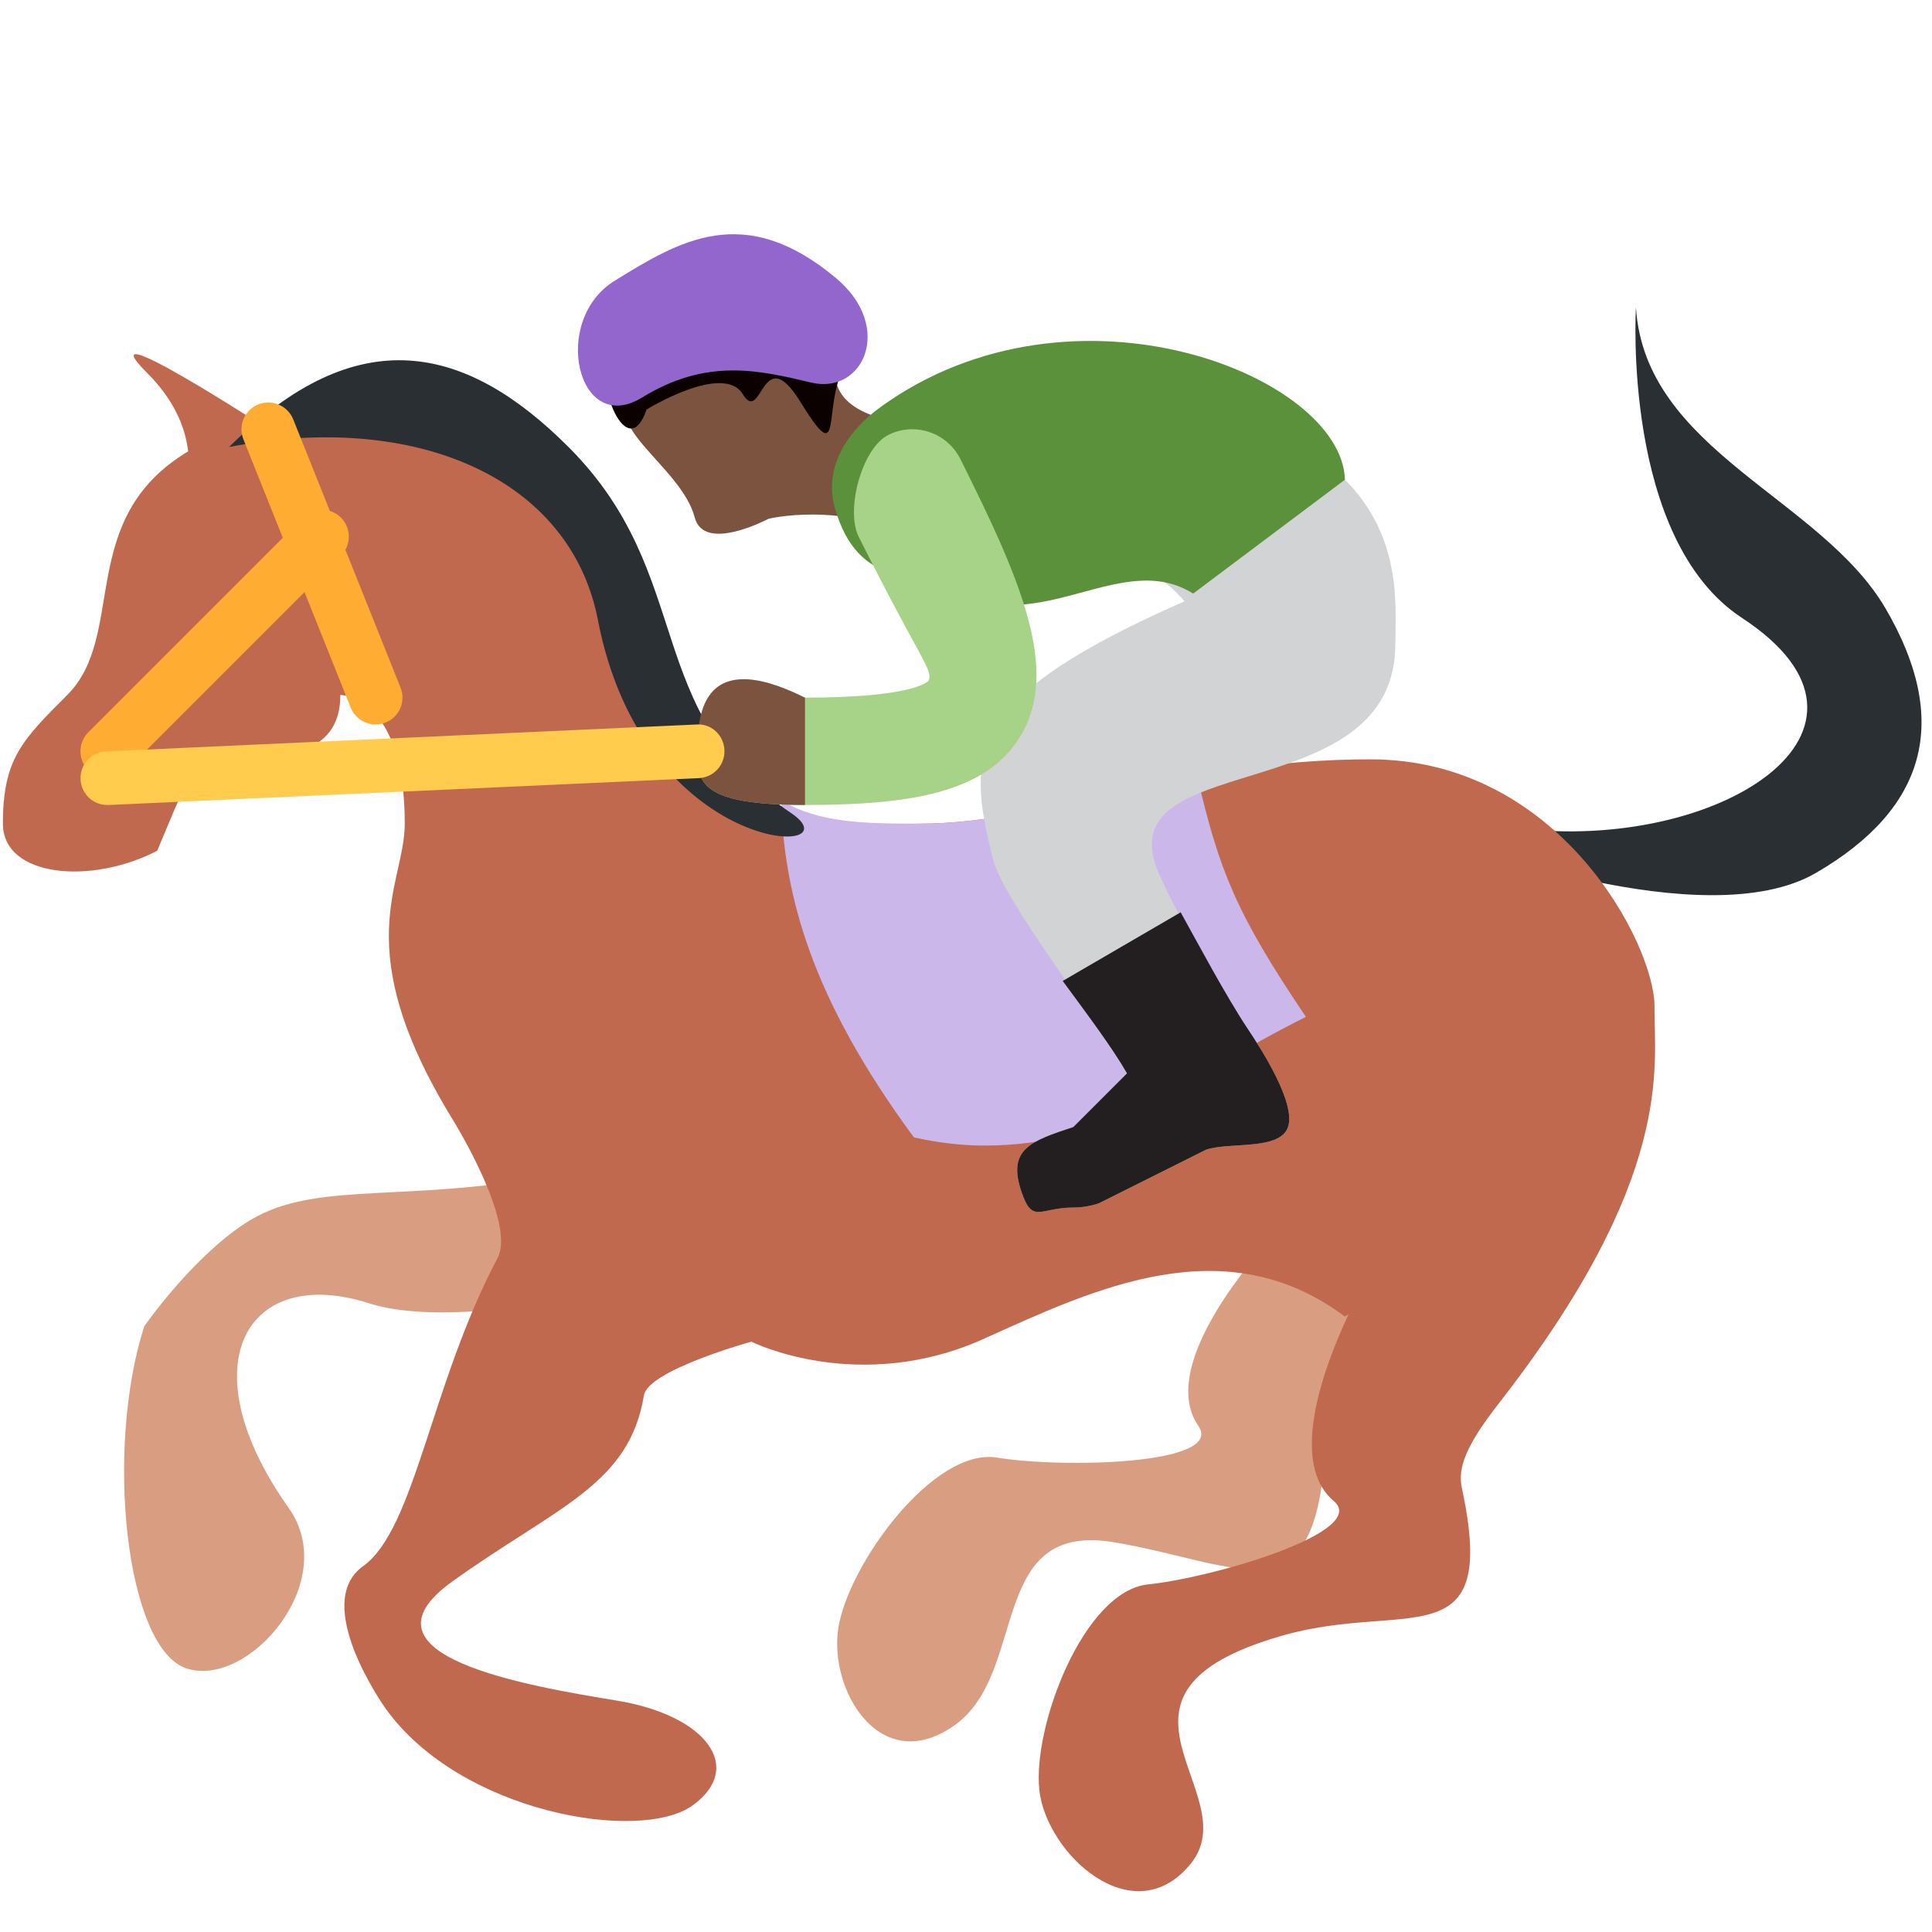
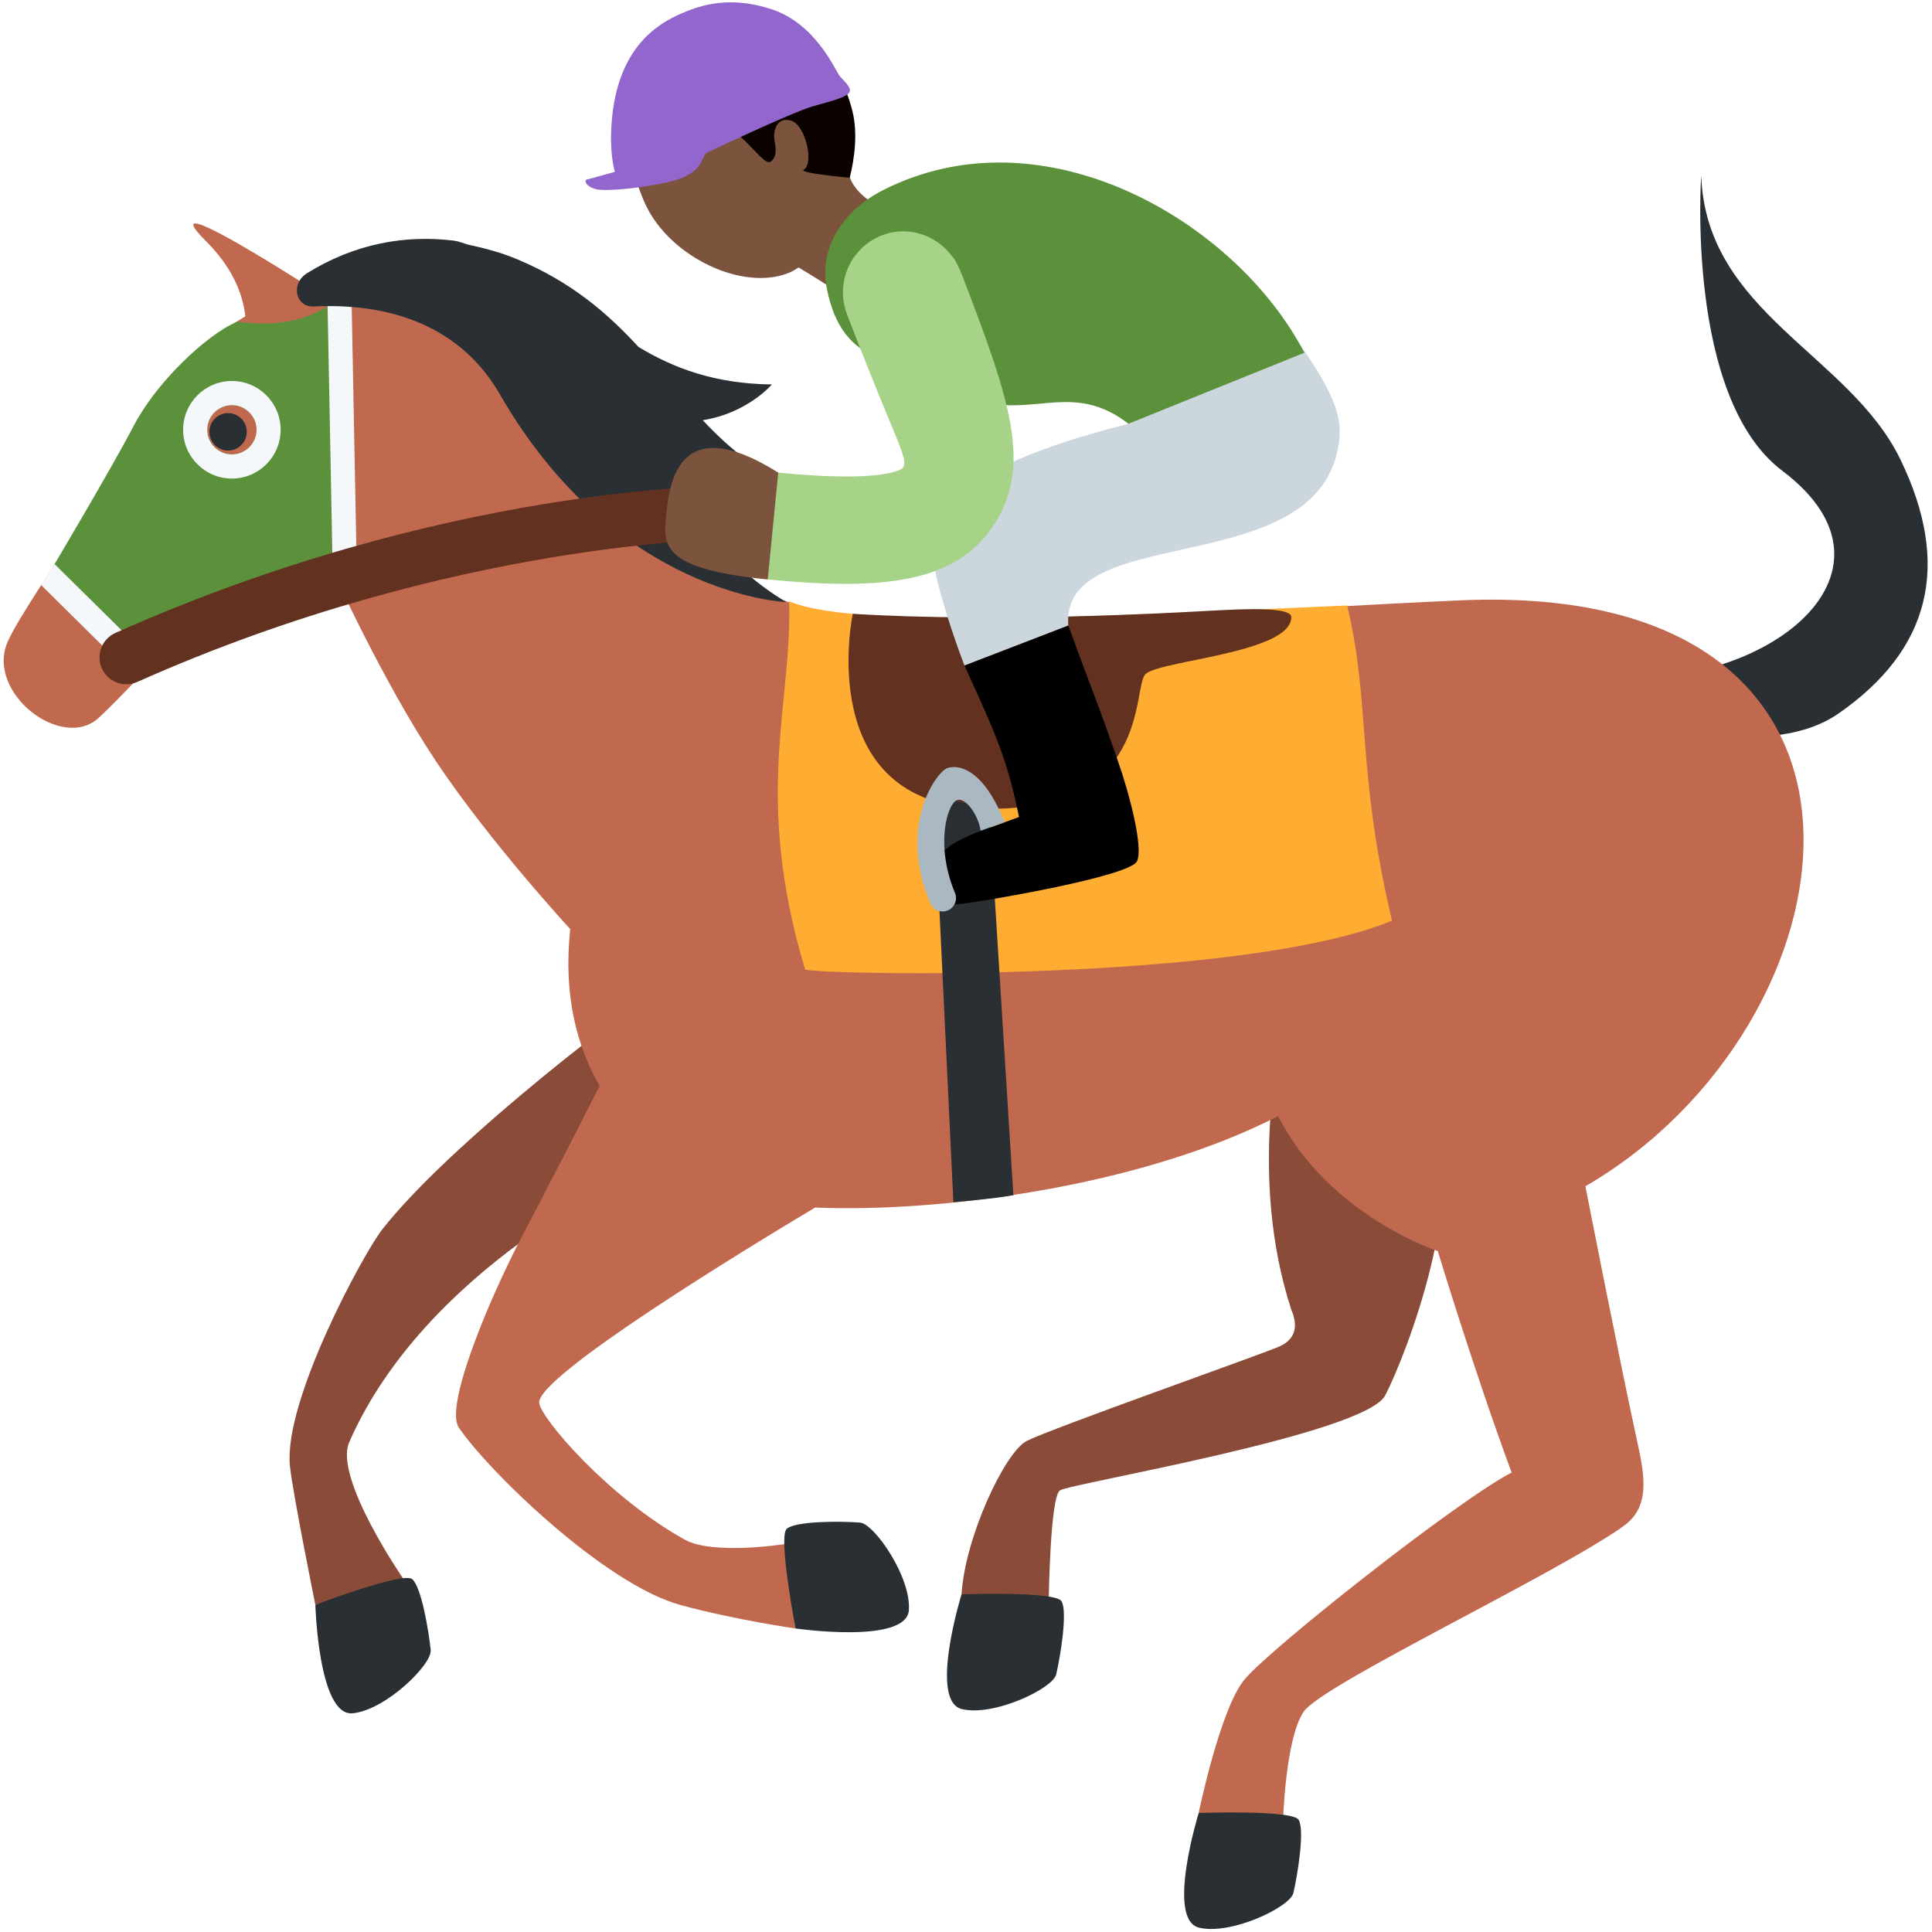
<svg xmlns="http://www.w3.org/2000/svg" viewBox="0 0 45 45" style="enable-background:new 0 0 45 45;" xml:space="preserve" version="1.1" id="svg2">
  <defs id="defs6">
    <clipPath id="clipPath16" clipPathUnits="userSpaceOnUse">
      <path id="path18" d="M 0,36 36,36 36,0 0,0 0,36 Z" />
    </clipPath>
  </defs>
  <g transform="matrix(1.25,0,0,-1.25,0,45)" id="g10">
    <g id="g12">
      <g clip-path="url(#clipPath16)" id="g14">
-         <g transform="translate(27.0762,20.3354)" id="g20">
-           <path id="path22" style="fill:#292f33;fill-opacity:1;fill-rule:nonzero;stroke:none" d="M 0,0 C 0,0 4.687,-1.807 6.761,-0.601 8.835,0.604 9.27,2.246 8.063,4.319 6.855,6.391 3.576,7.26 3.407,9.937 3.407,9.937 3.143,5.618 5.384,4.15 8.556,2.07 4.939,-0.237 1.177,0.235 -2.588,0.707 0,0 0,0" />
+         <g transform="translate(28.7207,23.1509)" id="g20">
+           <path id="path22" style="fill:#292f33;fill-opacity:1;fill-rule:nonzero;stroke:none" d="M 0,0 C 0,0 3.81,-1.643 5.532,-0.45 7.255,0.744 7.642,2.323 6.691,4.287 5.74,6.248 3.067,7.019 2.979,9.579 c 0,0 -0.297,-4.141 1.513,-5.504 C 7.054,2.142 4.046,-0.135 0.97,0.247 -2.108,0.628 0,0 0,0" />
        </g>
-         <g transform="translate(2.688,11.2871)" id="g24">
-           <path id="path26" style="fill:#d99e82;fill-opacity:1;fill-rule:nonzero;stroke:none" d="m 0,0 c -0.736,-2.285 -0.349,-6.011 0.794,-6.378 1.141,-0.367 2.877,1.61 1.897,2.993 C 0.794,-0.708 1.913,1.161 4.195,0.426 6.479,-0.309 12.881,1.572 14.389,2.348 15.897,3.12 9.829,3.138 7.178,2.732 4.527,2.324 3.062,2.693 1.876,1.916 0.872,1.258 0,0 0,0" />
+         <g transform="translate(23.875,16.625)" id="g24">
+           <path id="path26" style="fill:#8a4b38;fill-opacity:1;fill-rule:nonzero;stroke:none" d="m 0,0 c 0,0 -0.628,-2.542 0.187,-5.03 0.145,-0.34 0.048,-0.556 -0.208,-0.678 -0.256,-0.123 -4.294,-1.542 -4.729,-1.771 -0.396,-0.208 -1.143,-1.78 -1.208,-2.854 0.843,-0.218 1.625,-0.105 1.625,-0.105 0,0 0.025,1.916 0.208,2.042 0.183,0.127 5.687,1.047 6.062,1.771 0.376,0.724 1.612,3.888 0.813,5.292 -0.225,0.395 -0.637,1.149 -0.637,1.149 L 0,0 Z" />
        </g>
-         <g transform="translate(17.792,3.8555)" id="g28">
-           <path id="path30" style="fill:#d99e82;fill-opacity:1;fill-rule:nonzero;stroke:none" d="M 0,0 C 1.38,0.986 0.593,3.799 2.96,3.408 5.326,3.013 6.73,1.901 6.903,5.183 6.925,5.564 7.423,5.17 8.22,5.797 16.438,12.259 9.27,12.085 9.27,12.085 6.508,10.111 3.572,6.971 4.537,5.576 5.044,4.845 1.975,4.786 0.791,4.984 -0.391,5.181 -1.97,3.01 -2.168,1.827 -2.363,0.646 -1.379,-0.985 0,0" />
+         <g transform="translate(17.9165,6.292)" id="g28">
+           <path id="path30" style="fill:#292f33;fill-opacity:1;fill-rule:nonzero;stroke:none" d="m 0,0 c 0,0 -0.616,-1.993 0.009,-2.139 0.605,-0.141 1.694,0.388 1.755,0.646 0.08,0.343 0.216,1.179 0.098,1.366 C 1.744,0.061 0,0 0,0" />
        </g>
-         <g transform="translate(30.8291,17.249)" id="g32">
-           <path id="path34" style="fill:#c1694f;fill-opacity:1;fill-rule:nonzero;stroke:none" d="m 0,0 c 0.006,1.129 -1.757,4.602 -5.294,4.602 -3.6,0 -5.998,-1.199 -8.397,-1.199 -2.399,0 -3.939,-1.449 -5.139,3.348 -0.919,3.68 -3.401,5.201 -7,4 0,0 -3.455,2.248 -2.255,1.048 0.494,-0.494 0.706,-0.994 0.762,-1.459 -2.103,-1.257 -1.131,-3.416 -2.253,-4.539 -0.848,-0.847 -1.199,-1.199 -1.199,-2.398 0,-0.991 1.629,-1.15 2.875,-0.505 0.723,1.704 0.353,1.057 1.473,1.707 1.029,0.017 1.94,0.151 1.94,1.196 0,0 1.2,0 1.2,-2.398 0,-1.144 -1.083,-2.292 0.893,-5.513 0,0 1.19,-1.912 0.836,-2.581 -1.254,-2.371 -1.533,-5.044 -2.507,-5.743 -0.977,-0.698 0.419,-2.648 0.419,-2.648 1.395,-1.952 4.742,-2.508 5.718,-1.812 0.976,0.699 0.278,1.675 -1.395,1.955 -1.673,0.275 -5.021,0.833 -3.07,2.227 1.952,1.397 3.287,1.79 3.563,3.463 0.079,0.469 2,1 2,1 0,0 2,-1 4.337,0.055 2.043,0.922 4.481,2.089 6.722,0.414 l 0.069,0.039 c -0.713,-1.535 -0.968,-2.893 -0.275,-3.477 0.683,-0.573 -2.265,-1.434 -3.46,-1.554 -1.193,-0.122 -2.147,-2.627 -2.027,-3.82 0.121,-1.193 1.748,-2.7 2.82,-1.388 1.074,1.315 -2.107,3.163 1.714,4.255 2.307,0.66 4.034,-0.466 3.341,2.746 -0.081,0.374 0.068,0.786 0.693,1.586 C 0.388,-3.177 -0.008,-1.13 0,0" />
+         <g transform="translate(11.8125,14.125)" id="g32">
+           <path id="path34" style="fill:#8a4b38;fill-opacity:1;fill-rule:nonzero;stroke:none" d="m 0,0 -0.75,2.563 c 0,0 -2.766,-2.106 -3.938,-3.594 -0.345,-0.438 -1.847,-3.198 -1.722,-4.413 0.05,-0.488 0.473,-2.583 0.473,-2.583 l 1.652,0.465 c 0,0 -1.313,1.895 -1.021,2.562 C -3.879,-1.738 0,0 0,0" />
        </g>
-         <g transform="translate(22.3086,21.5312)" id="g36">
-           <path id="path38" style="fill:#cbb7ea;fill-opacity:1;fill-rule:nonzero;stroke:none" d="m 0,0 c -1.959,-0.354 -3.571,-0.879 -5.17,-0.879 -1.064,0 -1.888,0.017 -2.585,0.436 0.058,-1.778 0.558,-3.676 2.476,-6.282 0.423,-0.093 0.857,-0.152 1.307,-0.152 2.4,0 3.599,1.199 5.997,2.398 C 0.706,-2.525 0.41,-1.74 0,0" />
+         <g transform="translate(7.6792,6.5762)" id="g36">
+           <path id="path38" style="fill:#292f33;fill-opacity:1;fill-rule:nonzero;stroke:none" d="m 0,0 c -0.172,0.139 -1.803,-0.479 -1.803,-0.479 0,0 0.057,-2.084 0.695,-2.022 0.618,0.061 1.48,0.912 1.454,1.176 C 0.312,-0.975 0.172,-0.14 0,0" />
        </g>
-         <g transform="translate(4.2695,27.6709)" id="g40">
-           <path id="path42" style="fill:#292f33;fill-opacity:1;fill-rule:nonzero;stroke:none" d="M 0,0 C 2.399,2.399 4.428,1.897 6.323,0 8.723,-2.398 7.657,-4.922 10.47,-6.82 11.73,-7.67 7.73,-7.67 6.871,-3.221 6.362,-0.588 3.488,0.677 0,0" />
+         <g transform="translate(27.1875,24.8125)" id="g40">
+           <path id="path42" style="fill:#c1694f;fill-opacity:1;fill-rule:nonzero;stroke:none" d="m 0,0 c -3.438,-0.156 -7.207,-0.437 -9.5,-0.437 -3.655,0 -5.219,1.428 -6.562,2.625 -2.287,2.036 -2.959,4.221 -5.125,3.499 0,0 -0.633,0.411 -1.248,0.777 -0.088,0.053 -0.175,0.103 -0.261,0.153 -0.256,0.148 -0.491,0.275 -0.656,0.346 -0.164,0.072 -0.257,0.087 -0.228,0.011 0.019,-0.051 0.093,-0.143 0.237,-0.287 0.472,-0.472 0.675,-0.95 0.728,-1.394 -2.01,-1.202 -2.093,-2.276 -2.871,-3.552 -0.493,-0.807 -1.36,-2.054 -1.56,-2.515 -0.412,-0.948 1.024,-2.053 1.706,-1.407 0.893,0.846 0.961,1.122 2.031,1.744 0.984,0.016 1.976,0.416 2.309,1.02 0,0 0.938,-2.083 1.938,-3.583 1,-1.5 2.5,-3.125 2.5,-3.125 -0.131,-1.228 0.12,-2.176 0.548,-2.922 -0.385,-0.757 -0.923,-1.807 -1.417,-2.745 -0.656,-1.245 -1.473,-3.224 -1.209,-3.618 0.534,-0.797 2.719,-2.926 4.137,-3.311 1.03,-0.279 2.14,-0.436 2.14,-0.436 l -0.193,1.574 c 0,0 -1.342,-0.214 -1.875,0.083 -1.427,0.795 -2.667,2.248 -2.709,2.542 -0.069,0.486 3.842,2.868 5.141,3.645 2.266,-0.097 6.021,0.369 8.626,1.702 0.958,-1.861 2.977,-2.514 2.977,-2.514 0,0 0.667,-2.208 1.375,-4.125 -1.017,-0.532 -4.467,-3.254 -4.974,-3.854 -0.456,-0.541 -0.857,-2.49 -0.857,-2.49 0.821,-0.375 1.571,-0.187 1.571,-0.187 0,0 0.039,1.562 0.385,2.073 0.346,0.511 4.701,2.559 5.959,3.458 0.492,0.352 0.404,0.902 0.262,1.552 -0.322,1.47 -0.971,4.781 -0.971,4.781 C 7.5,-7.937 8.813,0.4 0,0" />
        </g>
-         <g transform="translate(1.9995,21.5005)" id="g44">
-           <path id="path46" style="fill:#ffac33;fill-opacity:1;fill-rule:nonzero;stroke:none" d="m 0,0 c -0.128,0 -0.256,0.049 -0.354,0.146 -0.195,0.196 -0.195,0.512 0,0.708 l 4,4 c 0.196,0.195 0.512,0.195 0.708,0 0.195,-0.196 0.195,-0.512 0,-0.708 l -4,-4 C 0.256,0.049 0.128,0 0,0" />
+         <g transform="translate(22.3359,2.2178)" id="g44">
+           <path id="path46" style="fill:#292f33;fill-opacity:1;fill-rule:nonzero;stroke:none" d="m 0,0 c 0,0 -0.616,-1.992 0.009,-2.138 0.604,-0.141 1.694,0.388 1.755,0.646 0.08,0.343 0.215,1.179 0.097,1.366 C 1.743,0.062 0,0 0,0" />
        </g>
-         <g transform="translate(6.9995,22.5005)" id="g48">
-           <path id="path50" style="fill:#ffac33;fill-opacity:1;fill-rule:nonzero;stroke:none" d="m 0,0 c -0.198,0 -0.386,0.119 -0.464,0.314 l -2,5 c -0.103,0.257 0.022,0.548 0.278,0.65 0.254,0.103 0.547,-0.022 0.65,-0.278 l 2,-5 C 0.567,0.429 0.442,0.138 0.186,0.036 0.125,0.011 0.062,0 0,0" />
+         <g transform="translate(14.6606,7.5137)" id="g48">
+           <path id="path50" style="fill:#292f33;fill-opacity:1;fill-rule:nonzero;stroke:none" d="m 0,0 c -0.167,-0.146 0.164,-1.858 0.164,-1.858 0,0 2.064,-0.299 2.111,0.34 C 2.32,-0.898 1.628,0.096 1.365,0.115 1.013,0.143 0.167,0.146 0,0" />
        </g>
-         <g transform="translate(11.8159,28.7466)" id="g52">
-           <path id="path54" style="fill:#7c533e;fill-opacity:1;fill-rule:nonzero;stroke:none" d="m 0,0 c -0.698,-0.674 0.878,-1.429 1.13,-2.391 0.175,-0.663 1.372,-0.023 1.372,-0.023 0,0 1.295,0.323 2.682,-0.332 1.32,-0.624 2.66,-0.383 2,1 C 6.52,-0.364 3.774,-1.042 3.738,0.329 3.646,3.61 0,0 0,0" />
+         <g transform="translate(25.1025,24.7178)" id="g52">
+           <path id="path54" style="fill:#ffac33;fill-opacity:1;fill-rule:nonzero;stroke:none" d="m 0,0 c -3.295,-0.135 -9.103,-0.499 -10.399,0.079 0.062,-1.922 -0.677,-3.605 0.299,-6.865 0.46,-0.101 8.122,-0.244 10.935,0.912 C 0.163,-3.012 0.446,-1.881 0,0" />
        </g>
-         <g transform="translate(12.0479,28.3691)" id="g56">
-           <path id="path58" style="fill:#0b0200;fill-opacity:1;fill-rule:nonzero;stroke:none" d="M 0,0 C -0.352,-1.032 -0.977,0.454 -0.728,1.184 -0.378,2.214 1.05,3.095 2.13,2.942 3.207,2.791 3.937,1.605 3.586,0.575 3.338,-0.154 3.599,-1.048 2.871,0.135 2.143,1.319 2.155,-0.305 1.792,0.287 1.427,0.879 0,0 0,0" />
+         <g transform="translate(15.8906,24.5625)" id="g56">
+           <path id="path58" style="fill:#623120;fill-opacity:1;fill-rule:nonzero;stroke:none" d="m 0,0 c 0,0 -0.759,-3.543 2.408,-3.63 3.167,-0.087 2.791,2.247 3.045,2.505 0.254,0.258 2.718,0.391 2.718,1.064 0,0.233 -1.269,0.127 -1.873,0.099 C 5.994,0.023 2.708,-0.167 0,0" />
        </g>
-         <g transform="translate(20,13.5)" id="g60">
-           <path id="path62" style="fill:#d1d3d4;fill-opacity:1;fill-rule:nonzero;stroke:none" d="M 0,0 C -0.629,0 -0.762,-0.321 -0.971,0.307 -1.232,1.093 -0.786,1.238 0,1.5 l 1,1 c -0.672,1.17 -2.305,3.219 -2.5,4.001 -0.5,2 -0.5,3 3.571,4.795 -0.033,0.04 -0.076,0.088 -0.132,0.144 -1.732,1.732 -2.939,-0.939 -4.94,0.061 -0.739,0.369 0.423,-0.526 -1,0.999 -0.564,0.606 0.214,1.739 1,2 3.952,1.319 5.865,1.258 8.062,-0.939 C 6.144,12.478 6,11.164 6,10.501 c 0,-3 -5,-2 -4.501,-4 C 1.568,6.138 2.388,4.624 3.248,3.332 3.508,2.943 4.151,1.942 4,1.5 3.849,1.058 2.918,1.226 2.475,1.077 l -2,-1 C 0.316,0.024 0.156,0 0,0" />
+         <g transform="translate(4.3213,27.5327)" id="g60">
+           <path id="path62" style="fill:#5c913b;fill-opacity:1;fill-rule:nonzero;stroke:none" d="m 0,0 c -0.253,0 -0.46,0.206 -0.46,0.459 0,0.253 0.207,0.459 0.46,0.459 0.253,0 0.459,-0.206 0.459,-0.459 C 0.459,0.206 0.253,0 0,0 M 1.773,2.761 C 1.09,2.291 0.102,2.475 0.102,2.475 -0.492,2.225 -1.421,1.319 -1.827,0.538 c -0.406,-0.781 -1.526,-2.664 -1.526,-2.664 0,0 1.094,-0.865 1.719,-1.907 0,0 0.531,0.532 1.192,0.876 1.942,0.063 2.308,1.02 2.308,1.02 0,0 0.032,2.992 -0.093,4.898" />
        </g>
-         <g transform="translate(17.7549,25.0005)" id="g64">
-           <path id="path66" style="fill:#5c913b;fill-opacity:1;fill-rule:nonzero;stroke:none" d="M 0,0 C 1.631,-0.9 3.14,0.776 4.478,-0.061 L 7.306,2.061 C 7.251,4 2.245,6 -1.336,3.423 -1.968,2.968 -2.415,2.288 -2.196,1.526 -1.755,0 -0.67,0.37 0,0" />
+         <g transform="translate(4.5986,27.9531)" id="g64">
+           <path id="path66" style="fill:#292f33;fill-opacity:1;fill-rule:nonzero;stroke:none" d="m 0,0 c 0,-0.192 -0.156,-0.349 -0.349,-0.349 -0.192,0 -0.348,0.157 -0.348,0.349 0,0.192 0.156,0.349 0.348,0.349 C -0.156,0.349 0,0.192 0,0" />
        </g>
-         <g transform="translate(22,19.0005)" id="g68">
-           <path id="path70" style="fill:#231f20;fill-opacity:1;fill-rule:nonzero;stroke:none" d="M 0,0 -2.198,-1.279 C -1.741,-1.901 -1.274,-2.522 -1,-3.001 l -1,-1 c -0.786,-0.261 -1.232,-0.407 -0.971,-1.193 0.209,-0.628 0.342,-0.307 0.971,-0.307 0.156,0 0.316,0.025 0.475,0.078 l 2,1 C 0.918,-4.275 1.849,-4.443 2,-4.001 2.151,-3.558 1.508,-2.557 1.248,-2.169 0.844,-1.561 0.312,-0.563 0,0" />
+         <g transform="translate(4.3213,27.5327)" id="g68">
+           <path id="path70" style="fill:#f5f8fa;fill-opacity:1;fill-rule:nonzero;stroke:none" d="m 0,0 c -0.253,0 -0.46,0.206 -0.46,0.459 0,0.253 0.207,0.459 0.46,0.459 0.253,0 0.459,-0.206 0.459,-0.459 C 0.459,0.206 0.253,0 0,0 m 0,1.368 c -0.502,0 -0.909,-0.408 -0.909,-0.909 0,-0.501 0.407,-0.909 0.909,-0.909 0.501,0 0.908,0.408 0.908,0.909 C 0.908,0.96 0.501,1.368 0,1.368" />
        </g>
-         <g transform="translate(14.9995,21.0005)" id="g72">
-           <path id="path74" style="fill:#a6d388;fill-opacity:1;fill-rule:nonzero;stroke:none" d="M 0,0 C -2,0 -2,0.448 -2,1 -2,1.552 -0.552,2 0,2 1.984,2 2.276,2.285 2.303,2.317 2.393,2.515 2.156,2.688 1,5 0.753,5.494 1.059,6.647 1.553,6.895 2.048,7.143 2.648,6.94 2.895,6.447 4.024,4.189 4.764,2.495 4.003,1.263 3.354,0.215 1.934,0 0,0" />
+         <g transform="translate(2.5361,23.3477)" id="g72">
+           <path id="path74" style="fill:#f5f8fa;fill-opacity:1;fill-rule:nonzero;stroke:none" d="M 0,0 -1.771,1.752 -1.519,2.141 0.323,0.323 0,0 Z" />
        </g>
-         <g transform="translate(15,23.0005)" id="g76">
-           <path id="path78" style="fill:#7c533e;fill-opacity:1;fill-rule:nonzero;stroke:none" d="m 0,0 -0.001,0 c -2,1 -2,-0.448 -2,-1 0,-0.552 0,-1 2,-1 L 0,-2 0,0 Z" />
+         <g transform="translate(6.1982,25.4028)" id="g76">
+           <path id="path78" style="fill:#f5f8fa;fill-opacity:1;fill-rule:nonzero;stroke:none" d="M 0,0 -0.094,4.898 0.355,4.907 0.449,0.009 0,0 Z" />
        </g>
-         <g transform="translate(11.457,30.771)" id="g80">
-           <path id="path82" style="fill:#9266cc;fill-opacity:1;fill-rule:nonzero;stroke:none" d="M 0,0 C 1.205,0.741 2.409,1.482 4.123,0.045 5.207,-0.863 4.632,-2.132 3.659,-1.9 2.687,-1.668 1.714,-1.437 0.509,-2.177 -0.695,-2.918 -1.205,-0.741 0,0" />
+         <g transform="translate(12.6553,26.9302)" id="g80">
+           <path id="path82" style="fill:#292f33;fill-opacity:1;fill-rule:nonzero;stroke:none" d="M 0,0 C 1.773,-1.446 3.147,-0.322 3.147,-0.322 1.853,-0.051 1.091,0.545 0.439,1.24 1.274,1.371 1.727,1.906 1.727,1.906 0.666,1.919 -0.097,2.206 -0.758,2.605 -1.323,3.219 -1.991,3.807 -3.012,4.236 -3.308,4.361 -3.619,4.445 -3.935,4.512 -4.021,4.537 -4.113,4.575 -4.193,4.585 -5.1,4.698 -6.039,4.533 -6.93,3.982 c -0.322,-0.2 -0.214,-0.64 0.118,-0.623 1.74,0.084 2.865,-0.583 3.469,-1.633 2.169,-3.771 5.344,-3.875 5.344,-3.875 0,0 -1.291,0.688 -2.001,2.149" />
        </g>
-         <g transform="translate(1.9995,21)" id="g84">
-           <path id="path86" style="fill:#ffcc4d;fill-opacity:1;fill-rule:nonzero;stroke:none" d="m 0,0 c -0.266,0 -0.487,0.209 -0.499,0.477 -0.013,0.276 0.201,0.51 0.477,0.522 L 10.977,1.5 c 0.281,0.021 0.51,-0.201 0.522,-0.477 0.013,-0.275 -0.2,-0.509 -0.476,-0.522 L 0.023,0 0,0 Z" />
+         <g transform="translate(17.7646,13.5996)" id="g84">
+           <path id="path86" style="fill:#292f33;fill-opacity:1;fill-rule:nonzero;stroke:none" d="M 0,0 -0.361,7.566 0.667,7.338 1.118,0.13 C 0.741,0.06 0,0 0,0" />
+         </g>
+         <g transform="translate(2.3545,23.25)" id="g88">
+           <path id="path90" style="fill:#623120;fill-opacity:1;fill-rule:nonzero;stroke:none" d="m 0,0 c -0.191,0 -0.374,0.11 -0.457,0.296 -0.112,0.253 0.001,0.548 0.254,0.661 6.139,2.735 11.218,2.734 11.476,2.746 0.276,-10e-4 0.498,-0.226 0.498,-0.502 -0.001,-0.276 -0.226,-0.498 -0.5,-0.498 l -0.002,0 -0.002,0 C 11.163,2.703 6.116,2.678 0.203,0.043 0.138,0.014 0.068,0 0,0" />
+         </g>
+         <g transform="translate(18.8755,30.4844)" id="g92">
+           <path id="path94" style="fill:#7c543e;fill-opacity:1;fill-rule:nonzero;stroke:none" d="M 0,0 C -0.438,1.469 -3.256,1.23 -3.077,2.591 L -3.198,2.348 C -3.226,2.555 -3.277,2.764 -3.369,2.968 -3.818,3.965 -4.891,4.454 -5.763,4.06 -6.519,3.719 -7.5,3.71 -7.104,2.424 -7.042,2.227 -6.969,1.973 -6.855,1.721 -6.403,0.726 -5.006,0.056 -4.133,0.45 -4.084,0.473 -4.042,0.505 -3.996,0.532 -3.789,0.409 -3.157,0.026 -2.132,-0.673 -0.926,-1.497 0.435,-1.47 0,0" />
+         </g>
+         <g transform="translate(11.8896,34.5806)" id="g96">
+           <path id="path98" style="fill:#0b0200;fill-opacity:1;fill-rule:nonzero;stroke:none" d="m 0,0 c 0.256,0.5 1.301,1.065 2.192,1.01 1.005,-0.063 1.564,-0.76 1.795,-1.633 0.114,-0.43 0.045,-0.914 -0.043,-1.27 0,0 -0.965,0.087 -0.858,0.15 0.198,0.118 0.034,0.815 -0.218,0.908 C 2.603,-0.739 2.507,-0.999 2.543,-1.199 2.58,-1.4 2.575,-1.523 2.463,-1.597 2.351,-1.671 1.975,-1.095 1.699,-0.983 1.244,-0.798 0.208,-2.115 -0.118,-1.672 -0.32,-1.397 -0.317,-0.619 0,0" />
+         </g>
+         <g transform="translate(13.1636,33.1504)" id="g100">
+           <path id="path102" style="fill:#9266cc;fill-opacity:1;fill-rule:nonzero;stroke:none" d="M 0,0 C 0,0 1.582,0.754 1.987,0.87 2.394,0.984 2.591,1.036 2.658,1.121 2.726,1.207 2.555,1.346 2.48,1.437 2.405,1.529 2.04,2.412 1.206,2.68 0.51,2.905 0.003,2.791 -0.377,2.636 -0.758,2.48 -1.561,2.124 -1.743,0.794 c -0.096,-0.745 0.037,-1.146 0.037,-1.146 0,0 -0.476,-0.135 -0.523,-0.143 -0.047,-0.008 -0.042,-0.126 0.179,-0.182 0.221,-0.055 1.293,0.068 1.64,0.231 C -0.062,-0.283 -0.091,-0.075 0,0" />
+         </g>
+         <g transform="translate(20.8281,21.8281)" id="g104">
+           <path id="path106" style="fill:#000000;fill-opacity:1;fill-rule:nonzero;stroke:none" d="M 0,0 C -0.187,0.532 -0.248,0.716 -0.554,1.524 -0.653,1.788 -0.773,2.109 -0.922,2.518 L -2.857,1.772 c 0.175,-0.383 0.313,-0.688 0.425,-0.946 0.364,-0.833 0.475,-1.321 0.592,-1.878 l -0.801,-0.291 c -0.387,-0.168 -0.811,-0.332 -0.858,-0.932 -0.036,-0.462 0.341,-0.424 0.636,-0.389 0.433,0.053 3.093,0.507 3.222,0.789 C 0.478,-1.618 0.222,-0.632 0,0" />
+         </g>
+         <g transform="translate(17.9712,23.6001)" id="g108">
+           <path id="path110" style="fill:#ccd6dd;fill-opacity:1;fill-rule:nonzero;stroke:none" d="M 0,0 C 0,0 -0.2,0.506 -0.395,1.169 -0.771,2.451 -0.96,3.483 3.056,4.504 3.032,4.546 3,4.597 2.958,4.656 1.633,6.514 -1.296,8.353 -0.534,8.472 3.298,9.072 4.473,8.479 6.151,6.123 6.978,4.961 7.086,4.53 6.935,3.931 6.345,1.603 1.786,2.659 1.935,0.746 L 0,0 Z" />
+         </g>
+         <g transform="translate(17.439,28.9141)" id="g112">
+           <path id="path114" style="fill:#5c913b;fill-opacity:1;fill-rule:nonzero;stroke:none" d="M 0,0 C 1.535,-1.055 2.338,0.154 3.588,-0.81 L 6.866,0.513 C 5.585,2.978 1.987,5.065 -0.995,3.537 -1.688,3.182 -2.18,2.514 -2.036,1.733 -1.747,0.172 -0.63,0.434 0,0" />
+         </g>
+         <g transform="translate(17.937,30.8472)" id="g116">
+           <path id="path118" style="fill:#a6d388;fill-opacity:1;fill-rule:nonzero;stroke:none" d="m 0,0 c -0.03,0.08 -0.117,0.288 -0.179,0.355 -0.3,0.419 -0.842,0.609 -1.341,0.406 -0.583,-0.237 -0.863,-0.903 -0.626,-1.486 0.924,-2.413 1.142,-2.651 1.033,-2.839 -0.03,-0.029 -0.348,-0.284 -2.323,-0.09 l -0.501,-0.193 0,-1 0.306,-0.797 c 1.923,-0.189 3.358,-0.115 4.106,0.865 C 1.354,-3.627 0.903,-2.358 0,0" />
+         </g>
+         <g transform="translate(14.5015,27.1934)" id="g120">
+           <path id="path122" style="fill:#7c543e;fill-opacity:1;fill-rule:nonzero;stroke:none" d="m 0,0 0,0 c -1.893,1.191 -2.035,-0.25 -2.089,-0.8 -0.054,-0.549 -0.098,-0.995 1.893,-1.191 l 0,0 L 0,0 Z" />
+         </g>
+         <g transform="translate(18.2725,20.5215)" id="g124">
+           <path id="path126" style="fill:#aab8c2;fill-opacity:1;fill-rule:nonzero;stroke:none" d="M 0,0 0.447,0.159 C -0.041,1.376 -0.583,1.18 -0.624,1.165 -0.823,1.088 -1.549,0.112 -0.94,-1.351 c 0.039,-0.093 0.127,-0.15 0.22,-0.154 0.036,-0.002 0.073,0.005 0.108,0.019 0.127,0.053 0.187,0.199 0.134,0.326 -0.373,0.897 -0.142,1.651 0.031,1.726 C -0.274,0.64 -0.035,0.265 0,0" />
        </g>
      </g>
    </g>
  </g>
</svg>
